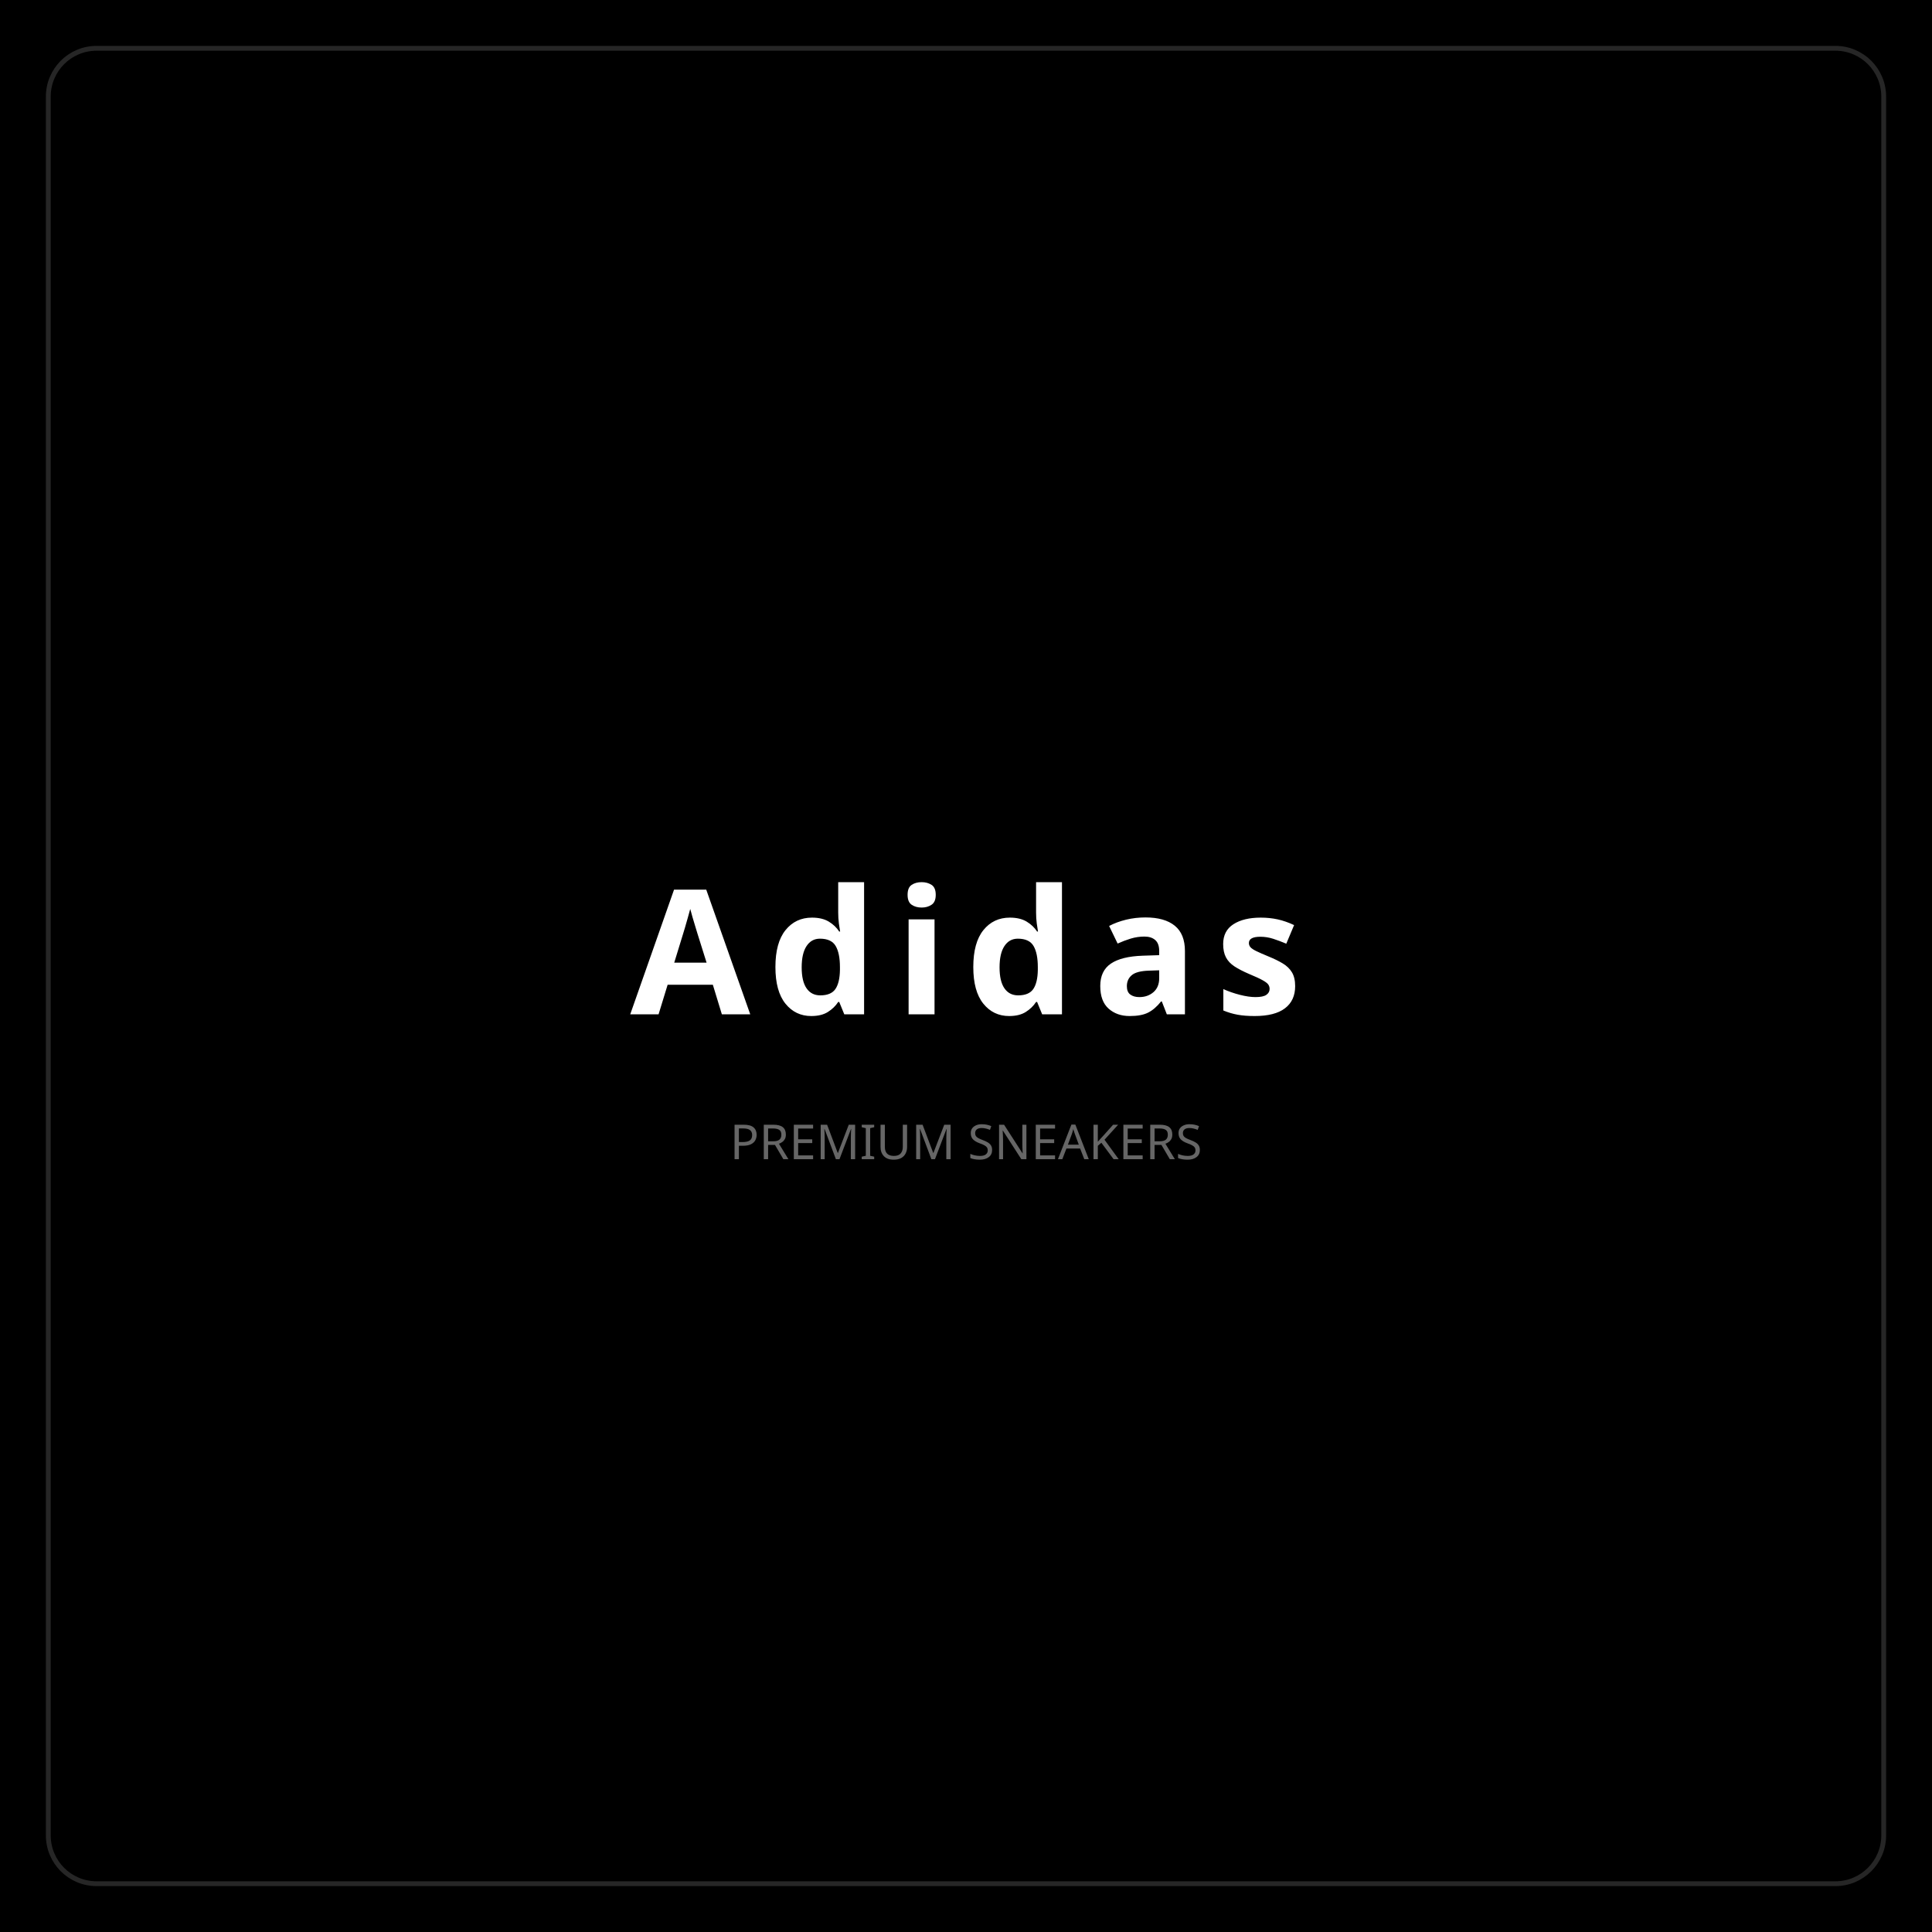
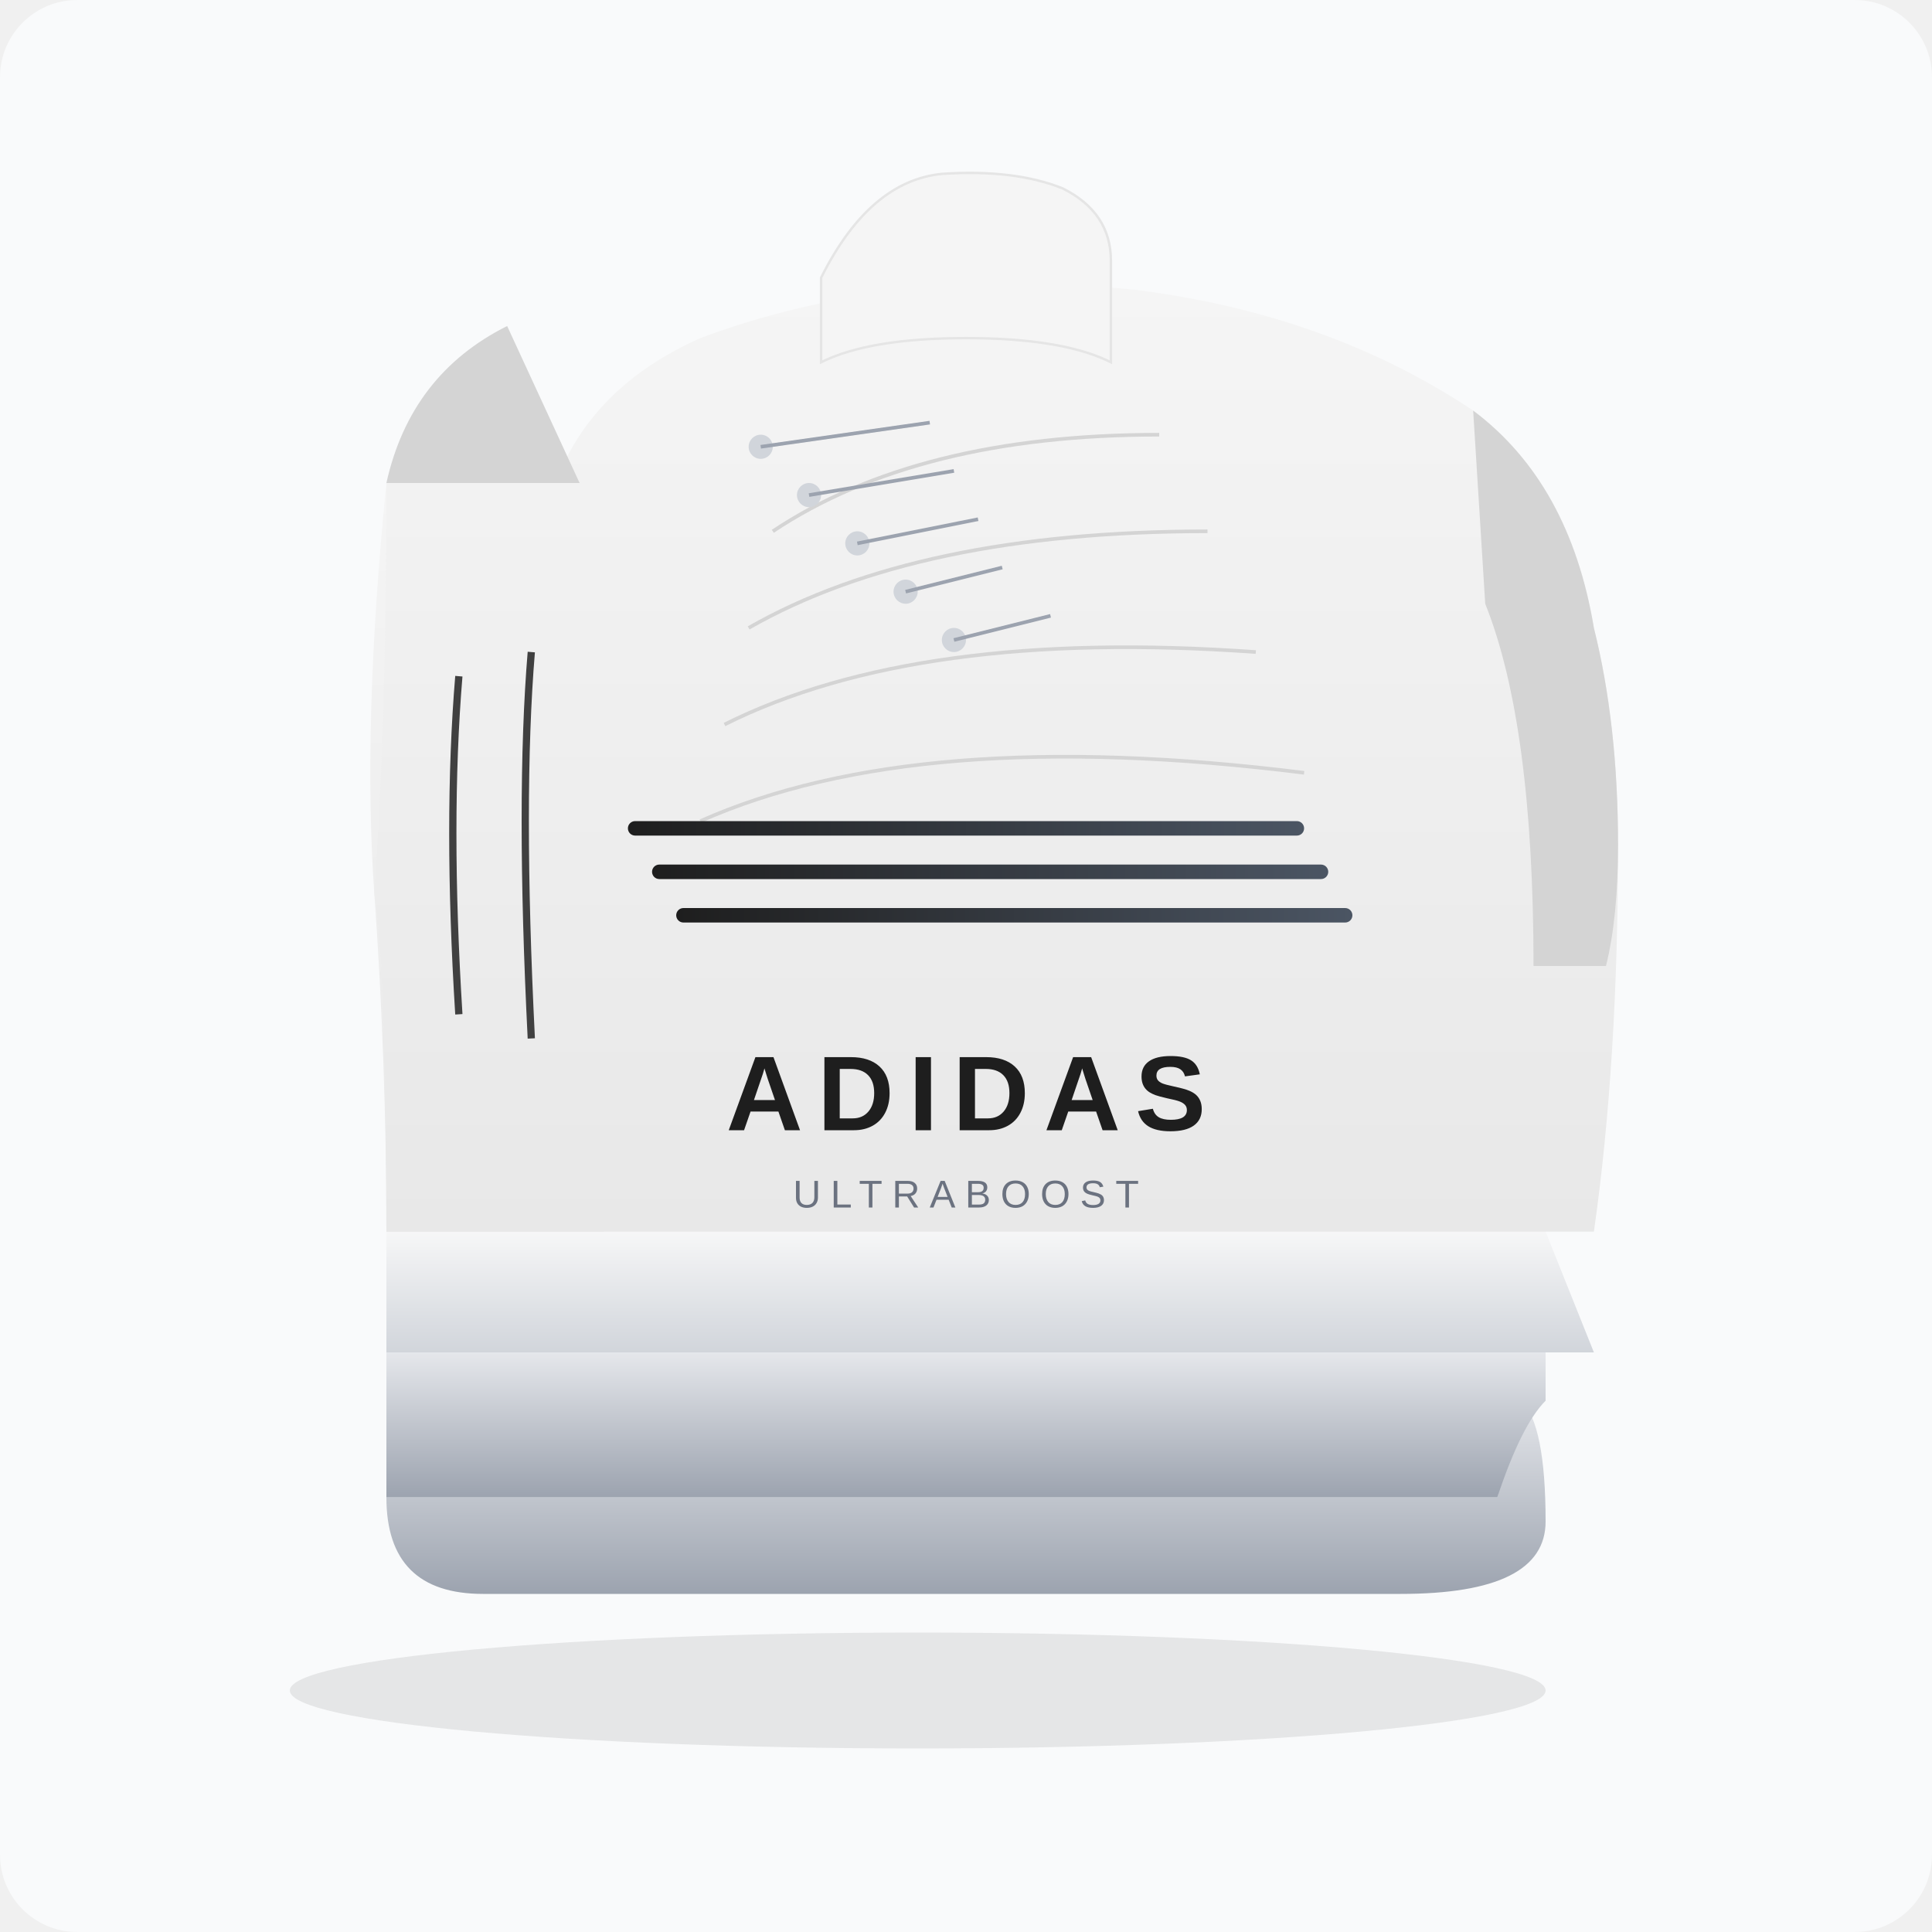
- <svg xmlns="http://www.w3.org/2000/svg" width="800" height="800" viewBox="0 0 800 800">
-   <rect width="800" height="800" fill="#000000" />
-   <rect x="20" y="20" width="760" height="760" fill="none" stroke="#FFFFFF" stroke-width="2" stroke-opacity="0.15" rx="20" />
-   <text x="400" y="420" text-anchor="middle" fill="#FFFFFF" font-family="system-ui, sans-serif" font-size="72" font-weight="900" letter-spacing="0.1em">Adidas</text>
-   <text x="400" y="480" text-anchor="middle" fill="#FFFFFF" fill-opacity="0.4" font-family="system-ui, sans-serif" font-size="20">PREMIUM SNEAKERS</text>
+ <svg xmlns="http://www.w3.org/2000/svg" viewBox="0 0 800 800">
+   <defs>
+     <linearGradient id="sole" x1="0" y1="0" x2="0" y2="1">
+       <stop offset="0%" stop-color="#e5e7eb" />
+       <stop offset="100%" stop-color="#9ca3af" />
+     </linearGradient>
+     <linearGradient id="body" x1="0" y1="0" x2="0" y2="1">
+       <stop offset="0%" stop-color="#f5f5f5" />
+       <stop offset="100%" stop-color="#e8e8e8" />
+     </linearGradient>
+     <linearGradient id="accent" x1="0" y1="0" x2="0" y2="1">
+       <stop offset="0%" stop-color="#1e1e1e" />
+       <stop offset="100%" stop-color="#404040" />
+     </linearGradient>
+     <linearGradient id="boost" x1="0" y1="0" x2="0" y2="1">
+       <stop offset="0%" stop-color="#fafafa" />
+       <stop offset="100%" stop-color="#d1d5db" />
+     </linearGradient>
+     <linearGradient id="stripe" x1="0" y1="0" x2="1" y2="0">
+       <stop offset="0%" stop-color="#1e1e1e" />
+       <stop offset="100%" stop-color="#4b5563" />
+     </linearGradient>
+   </defs>
+   <rect width="800" height="800" rx="32" fill="#f9fafb" />
+   <ellipse cx="380" cy="700" rx="260" ry="24" fill="rgba(0,0,0,0.08)" />
+   <path d="M160 620 Q160 660 200 660 L580 660 Q640 660 640 630 Q640 590 630 580 L620 620 L160 620Z" fill="url(#sole)" />
+   <path d="M160 620 L620 620 Q630 590 640 580 L640 560 L160 560Z" fill="url(#sole)" />
+   <path d="M160 510 Q180 500 200 510 Q220 500 240 510 Q260 500 280 510 Q300 500 320 510 Q340 500 360 510 Q380 500 400 510 Q420 500 440 510 Q460 500 480 510 Q500 500 520 510 Q540 500 560 510 Q580 500 600 510 Q620 500 640 510 L660 560 L160 560Z" fill="url(#boost)" />
+   <path d="M160 200 Q150 300 155 370 Q160 440 160 510 L250 510 Q250 400 240 280 Q235 220 230 200Z" fill="url(#body)" />
+   <path d="M230 200 Q245 160 290 140 Q370 110 470 120 Q550 130 610 170 Q650 200 660 260 Q670 300 670 350 Q670 440 660 510 L160 510 Q160 400 155 370 Q160 300 160 200Z" fill="url(#body)" />
+   <path d="M610 170 Q650 200 660 260 Q670 300 670 350 Q670 380 665 400 L635 400 Q635 300 615 250Z" fill="#d4d4d4" />
+   <path d="M320 220 Q380 180 480 180" stroke="#d4d4d4" stroke-width="1.5" fill="none" />
+   <path d="M310 260 Q380 220 500 220" stroke="#d4d4d4" stroke-width="1.5" fill="none" />
+   <path d="M300 300 Q380 260 520 270" stroke="#d4d4d4" stroke-width="1.5" fill="none" />
+   <path d="M290 340 Q380 300 540 320" stroke="#d4d4d4" stroke-width="1.5" fill="none" />
+   <rect x="260" y="340" width="280" height="6" rx="3" fill="url(#stripe)" />
+   <rect x="270" y="358" width="280" height="6" rx="3" fill="url(#stripe)" />
+   <rect x="280" y="376" width="280" height="6" rx="3" fill="url(#stripe)" />
+   <path d="M190 280 Q185 340 190 420" stroke="#404040" stroke-width="3" fill="none" />
+   <path d="M220 270 Q215 330 220 430" stroke="#404040" stroke-width="3" fill="none" />
+   <path d="M160 200 Q170 155 210 135 L240 200Z" fill="#d4d4d4" />
+   <path d="M340 115 Q360 75 390 72 Q420 70 440 78 Q460 88 460 108 L460 150 Q440 140 400 140 Q360 140 340 150Z" fill="#f5f5f5" stroke="#e5e5e5" stroke-width="1" />
+   <circle cx="315" cy="185" r="5" fill="#d1d5db" />
+   <circle cx="335" cy="205" r="5" fill="#d1d5db" />
+   <circle cx="355" cy="225" r="5" fill="#d1d5db" />
+   <circle cx="375" cy="245" r="5" fill="#d1d5db" />
+   <circle cx="395" cy="265" r="5" fill="#d1d5db" />
+   <path d="M315 185 L385 175" stroke="#9ca3af" stroke-width="1.5" fill="none" />
+   <path d="M335 205 L395 195" stroke="#9ca3af" stroke-width="1.5" fill="none" />
+   <path d="M355 225 L405 215" stroke="#9ca3af" stroke-width="1.5" fill="none" />
+   <path d="M375 245 L415 235" stroke="#9ca3af" stroke-width="1.5" fill="none" />
+   <path d="M395 265 L435 255" stroke="#9ca3af" stroke-width="1.5" fill="none" />
+   <text x="400" y="468" font-family="Arial, sans-serif" font-size="44" font-weight="900" fill="#1e1e1e" text-anchor="middle" letter-spacing="6">ADIDAS</text>
+   <text x="400" y="500" font-family="Arial, sans-serif" font-size="16" font-weight="400" fill="#6b7280" text-anchor="middle" letter-spacing="4">ULTRABOOST</text>
</svg>
